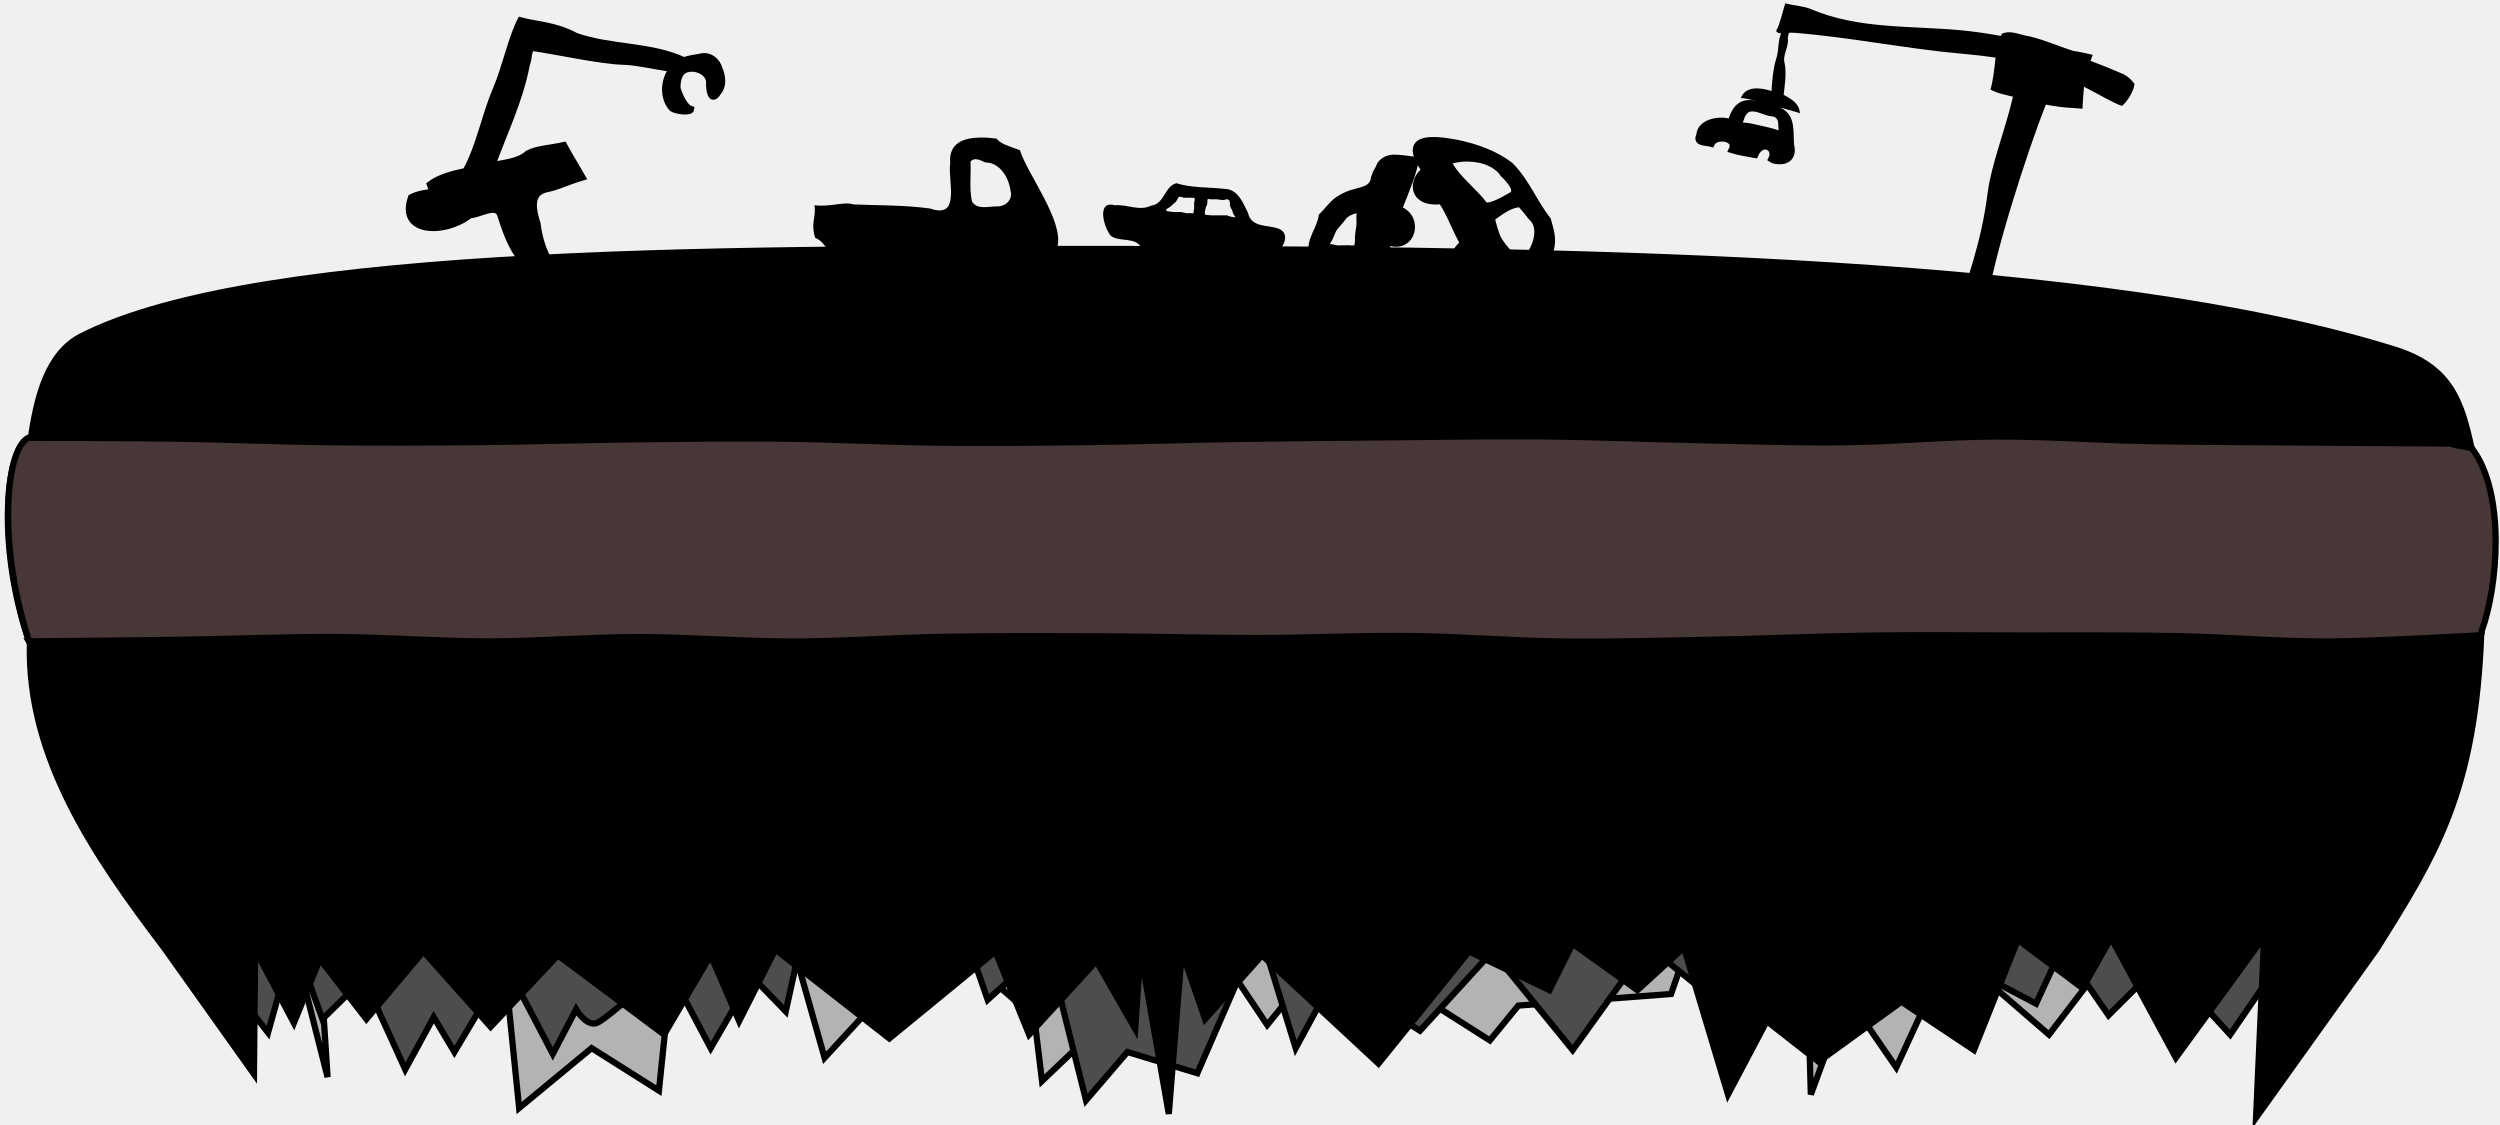
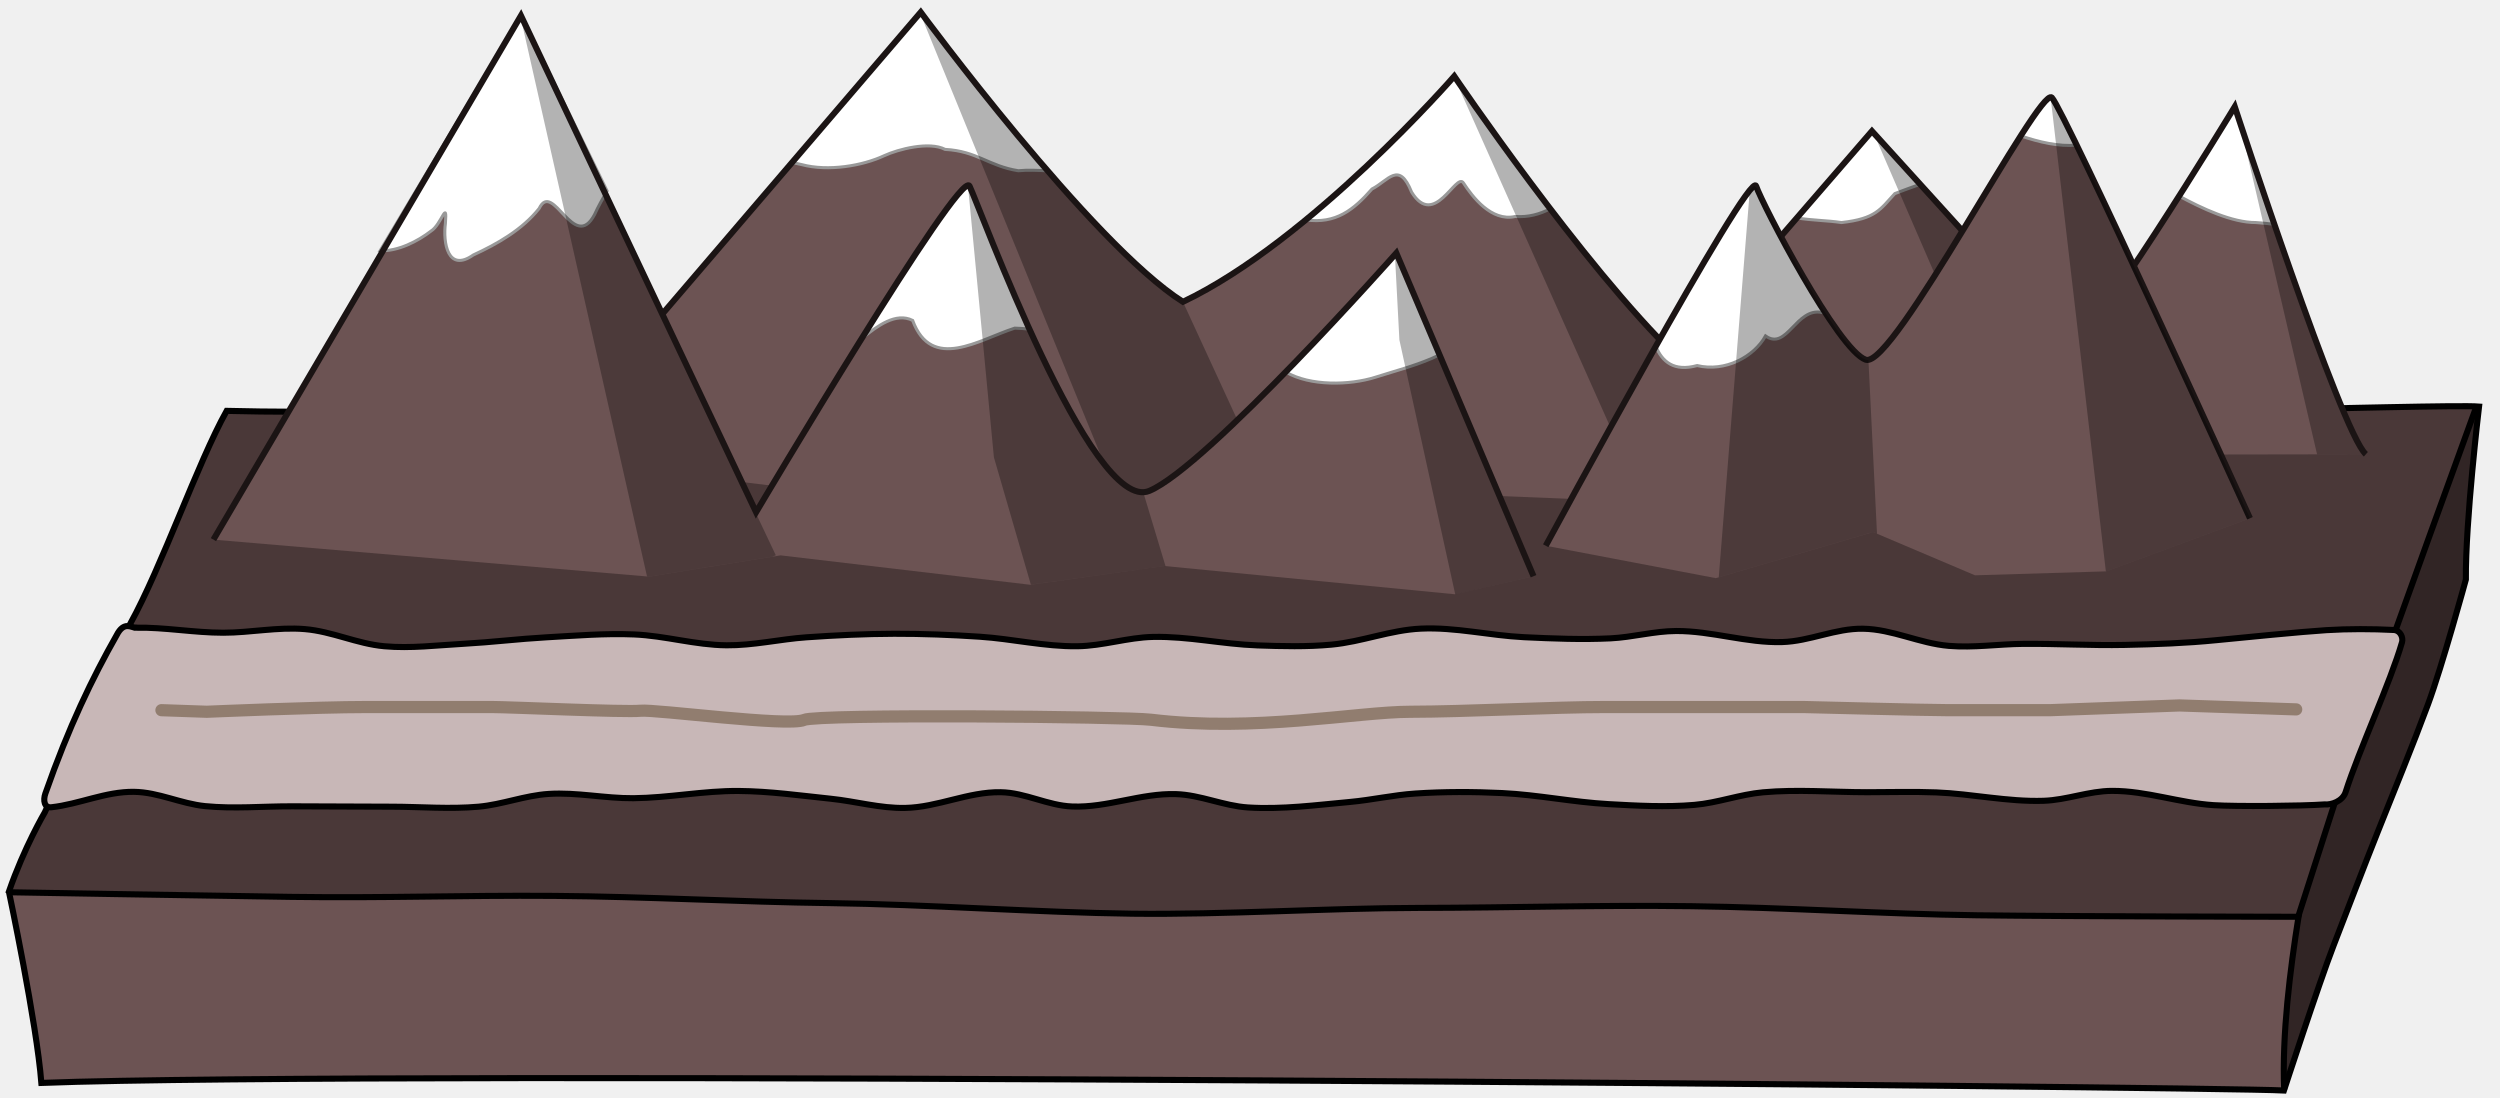
- <svg xmlns="http://www.w3.org/2000/svg" width="800" height="360" id="svg2" version="1.1">
+ <svg xmlns="http://www.w3.org/2000/svg" version="1.1" id="svg2" height="360" width="820">
  <defs id="defs4">
    </defs>
  <g transform="translate(0,-692.3622)" id="layer1">
-     <path style="fill:#b3b3b3;fill-opacity:1;stroke:#000000;stroke-width:2;stroke-linecap:butt;stroke-linejoin:miter;stroke-miterlimit:4;stroke-opacity:1;stroke-dasharray:none" d="m 93.229,991.263 11.597,45.776 -8.668,-134.745 64.995,95.773 4.97,48.869 23.194,-19.176 21.537,13.609 15.025,-144.732 37.988,134.216 36.447,-39.59 30.649,26.6 2.485,20.414 14.91,-14.228 37.275,-33.404 19.88,29.693 21.537,-26.6 49.7,31.548 9.112,-11.135 48.872,-3.712 40.538,-116.63 4.193,148.797 11.597,-31.548 15.738,22.888 17.395,-37.734 31.477,27.218 93.824,-122.55 -1.894,-62.225 c 0,0 -579.482,9.192 -587.057,10.607 -7.575,1.414 -67.316,142.002 -67.316,142.002 z" id="path3954" />
-     <path style="fill:#4d4d4d;fill-opacity:1;stroke:#000000;stroke-width:2;stroke-linecap:butt;stroke-linejoin:miter;stroke-miterlimit:4;stroke-opacity:1;stroke-dasharray:none" d="m 69.207,1001.779 16.567,21.032 8.283,-29.693 9.112,25.362 13.253,-12.99 13.253,29.074 9.112,-16.702 6.627,11.135 16.567,-27.837 14.91,28.455 7.455,-14.228 c 0,0 3.313,5.567 6.627,4.33 3.313,-1.237 22.365,-18.558 22.365,-18.558 l 14.082,26.6 13.253,-22.888 10.768,11.135 25.568,-116.541 39.043,112.829 19.052,-17.321 12.425,49.488 13.253,-15.465 22.365,6.804 19.88,-45.776 11.597,37.734 12.425,-22.888 27.335,17.321 23.194,-25.362 25.679,31.548 24.022,-33.404 19.052,15.465 77.036,-11.753 28.164,14.846 8.283,-17.939 14.91,21.651 17.395,-17.321 21.537,23.507 16.567,-24.125 11.698,-139.437 -680.797,-0.707 z" id="path3184" />
-     <path style="fill:#000000;fill-opacity:1;stroke:#000000;stroke-width:2;stroke-linecap:butt;stroke-linejoin:miter;stroke-miterlimit:4;stroke-opacity:1;stroke-dasharray:none" d="m 370.448,772.057 c -130.63,-0.143 -287.044,-1.321 -344.392,27.906 -10.773,5.49 -14.271,19.223 -16.194,32.781 -7.883,1.136 -11.42,33.653 -0.293,65.75 -0.877,36.284 20.565,67.709 42.964,97.178 l 28.734,40.387 0.367,-39.858 12.41,23.511 8.31,-20.422 14.899,19.192 18.231,-21.652 21.525,24.112 21.525,-22.882 33.972,25.37 14.899,-25.37 9.115,21.051 11.605,-22.91 36.461,28.459 33.935,-27.83 10.799,26.6 21.525,-23.511 12.41,21.652 1.684,-24.741 9.079,51.97 4.173,-51.97 7.431,21.652 18.231,-20.422 37.267,34.638 28.993,-35.868 25.699,12.384 7.431,-14.872 20.72,14.872 14.899,-13.614 14.094,46.994 12.41,-23.483 16.583,12.986 26.504,-19.191 23.209,15.473 14.057,-35.266 20.72,15.473 9.115,-16.075 20.72,38.328 28.258,-38.699 -2.596,57.891 38.483,-53.822 c 19.318,-30.744 31.698,-50.688 33.589,-101.464 -7.529,-17.89 -5.63,-43.648 -3.055,-58.688 -3.31,-15.064 -6.581,-26.145 -24.632,-31.8 C 673.764,775.259 510.992,772.212 370.448,772.057 z" id="path5951" />
-     <path id="rect6480" d="m 9.323,897.609 c 0,0 31.661,-0.279 47.491,-0.499 17.156,-0.237 34.305,-0.986 51.463,-0.884 16.063,0.095 32.091,1.399 48.154,1.398 15.858,-10e-4 31.68,-1.378 47.537,-1.386 16.778,-0.009 33.521,1.441 50.299,1.413 15.978,-0.028 31.919,-1.235 47.893,-1.51 17.07,-0.293 34.15,-0.217 51.224,-0.146 16.462,0.068 32.92,0.57 49.383,0.549 16.196,-0.021 32.385,-0.851 48.579,-0.666 16.137,0.184 32.221,1.571 48.358,1.768 16.717,0.204 33.438,-0.283 50.152,-0.606 16.142,-0.312 32.267,-1.069 48.412,-1.288 15.988,-0.217 31.981,-0.053 47.971,-0.026 16.829,0.028 33.663,-0.137 50.486,0.197 16.003,0.318 31.961,1.755 47.969,1.72 15.759,-0.035 47.209,-1.9 47.209,-1.9 2.592,-0.092 2.215,-0.746 2.215,-1.398 5.254,-14.354 7.701,-44.021 -2.981,-58.353 -2.229,-1.033 -4.572,-0.685 -6.903,-1.696 0,0 -32.106,-0.218 -48.158,-0.352 -16.681,-0.139 -33.367,-0.136 -50.043,-0.47 -15.638,-0.313 -31.248,-1.49 -46.891,-1.438 -16.499,0.055 -32.939,1.666 -49.437,1.848 -16.387,0.18 -32.774,-0.432 -49.157,-0.755 -15.718,-0.31 -31.424,-0.994 -47.146,-1.133 -16.461,-0.146 -32.924,0.168 -49.385,0.31 -16.267,0.14 -32.534,0.273 -48.798,0.531 -15.952,0.253 -31.895,0.806 -47.849,0.999 -15.934,0.193 -31.874,0.336 -47.809,0.158 -16.554,-0.185 -33.085,-1.101 -49.64,-1.276 -15.273,-0.162 -30.55,0.036 -45.823,0.207 -16.845,0.188 -33.68,0.746 -50.525,0.903 -16.121,0.15 -32.247,0.217 -48.368,0.036 -16.361,-0.184 -32.704,-0.906 -49.063,-1.142 -15.707,-0.226 -47.127,-0.262 -47.127,-0.262 -7.511,3.997 -9.666,34.844 0.31,65.152 z" style="fill:#483737;fill-opacity:1;stroke:#000000;stroke-width:2;stroke-miterlimit:4;stroke-opacity:1;stroke-dasharray:none" />
-     <path id="path6485" d="m 376.463,750.995 c -3.831,0.922 -3.761,6.615 -8.062,7.156 -3.759,1.904 -7.728,-0.473 -11.656,-0.094 -5.956,-1.699 -3.563,7.143 -1.25,9.812 3.066,2.125 7.925,0.083 9.938,4 2.468,3.913 7.703,3.588 11.75,4 4.61,0.157 9.282,1.127 13.812,-0.219 3.99,-0.341 7.811,-1.738 11.844,-1.25 1.46,0.008 2.929,-0.035 4.375,-0.25 2.936,-1.274 6.162,-6.788 2.125,-8.531 -3.571,-1.444 -8.912,-0.249 -9.969,-5.125 -1.601,-3.207 -3.206,-7.585 -7.469,-7.688 -5.142,-0.613 -10.487,-0.234 -15.438,-1.812 z m 0.875,4.281 c 0.358,0.17 1.06,0.025 1.312,0.375 0.984,-0.014 1.956,-0.065 2.938,0 1.062,-0.119 0.751,0.808 0.531,1.469 -0.03,0.951 0.12,1.91 -0.156,2.844 0.188,1.092 -0.752,0.454 -1.469,0.625 -1.175,0.138 -2.213,-0.52 -3.375,-0.375 -1.189,0.072 -2.452,-0.037 -3.531,-0.281 -0.95,-0.177 -0.179,-0.763 0.219,-1.031 0.906,-0.294 1.375,-1.152 2.125,-1.688 0.734,-0.467 0.787,-1.318 1.406,-1.938 z m 9.188,0.719 c 0.646,0.203 1.331,0.162 2,0.156 1.14,-0.159 2.271,0.392 3.406,0.156 0.998,-0.549 1.805,0.225 1.625,1.281 -0.047,0.873 0.496,1.567 0.844,2.312 -0.004,0.783 0.688,1.405 0.906,2.031 -0.909,-0.088 -1.812,-0.278 -2.656,-0.656 -1.331,0.009 -2.669,-0.016 -4,0 -1.008,0.086 -1.997,-0.123 -2.969,-0.188 -0.387,-0.748 0.135,-1.826 0.281,-2.688 0.667,-0.688 0.166,-1.649 0.562,-2.406 z" style="fill:#000000;fill-opacity:1;stroke:none" />
-     <path id="path6504" d="m 313.826,736.373 c -5.237,0.045 -10.378,1.644 -9.75,8.25 -0.905,5.442 3.591,17.986 -6.406,14.469 -8.083,-1.126 -16.358,-0.977 -24.562,-1.312 -2.953,-1.022 -7.637,0.919 -12.438,0.25 0.484,4.403 -1.314,5.428 0.188,10.438 4,1.524 4.279,6.956 9.156,7.531 8.385,1.331 16.983,0.66 25.438,1.625 8.391,1.952 16.97,3.515 25.656,2.969 6.507,-0.306 16.248,-0.91 17.219,-9.125 2.328,-8.19 -9.654,-23.521 -11.938,-31.031 -3.498,-1.343 -6.001,-1.885 -7.5,-3.719 -1.556,-0.203 -3.317,-0.359 -5.062,-0.344 z m -1.562,6.938 c 1.037,0.03 2.165,0.635 3.062,1.031 4.643,0.027 7.494,4.861 8.031,9 0.902,2.982 -1.737,5.288 -4.594,5.062 -2.552,0.049 -6.241,1.128 -7.75,-1.625 -0.877,-4.165 -0.248,-8.487 -0.438,-12.719 0.488,-0.581 1.065,-0.768 1.688,-0.75 z" style="fill:#000000;fill-opacity:1;stroke:none" />
-     <path id="path6524" d="m 166.538,698.879 c -2.854,5.461 -4.976,15.37 -7.776,21.905 -3.836,8.952 -5.277,18.179 -9.747,26.317 -4.238,0.886 -8.513,2.024 -11.43,4.248 0.167,0.426 0.434,1.339 0.74,2.431 -2.361,0.286 -4.679,0.649 -6.758,1.722 -4.234,11.83 10.992,11.972 18.786,5.723 3.298,-0.173 8.335,-3.705 9.693,-0.237 1.515,4.636 2.961,9.188 5.807,13.207 0.253,4.869 5.365,7.784 5.31,12.673 0.96,1.851 3.12,2.171 4.329,3.234 7.508,-0.215 4.359,-8.164 1.69,-12.051 -3.059,-4.155 -4.556,-9.1 -5.212,-14.164 -1.195,-3.784 -2.729,-9.629 2.635,-10.91 4.412,-0.911 6.183,-2.178 11.833,-3.854 -1.217,-2.191 -4.36,-7.269 -5.994,-10.324 -3.873,0.88 -8.937,1.165 -11.54,2.674 -3.126,2.765 -7.375,2.797 -11.269,3.798 -0.038,0.01 -0.084,0.016 -0.122,0.026 3.916,-10.717 8.981,-21.131 11.055,-32.345 0.801,-1.941 0.465,-4.53 1.691,-5.279 6.894,0.922 22.069,4.287 29.374,4.434 3.839,0.077 10.517,1.578 15.472,2.306 -0.008,0.012 -0.016,0.025 -0.024,0.037 -2.811,3.51 -3.097,9.164 -0.072,12.602 1.381,0.948 6.02,1.458 6.157,0.258 -2.682,-0.808 -4.375,-6.611 -4.375,-6.611 0,0 -0.39,-4.383 2.18,-5.83 2.57,-1.447 7.611,-0.015 7.992,3.638 -0.19,2.151 0.448,7.238 2.835,3.423 1.865,-2.165 1.424,-5.139 0.407,-7.562 -0.715,-2.658 -3.327,-4.636 -6.119,-3.844 -1.689,0.291 -3.541,0.541 -5.19,1.134 -10.804,-4.986 -23.26,-3.83 -34.586,-7.767 -6.541,-3.614 -12.957,-3.671 -17.772,-5.012 z" style="fill:#000000;fill-opacity:1;stroke:#000000;stroke-width:2;stroke-linecap:butt;stroke-linejoin:miter;stroke-miterlimit:4;stroke-opacity:1;stroke-dasharray:none" />
-     <path id="path6550" d="m 446.059,742.844 c -1.67,0.048 -3.369,0.662 -4.385,2.141 -1.387,3.206 -0.832,1.01 -1.975,4.293 -0.464,4.174 -4.846,3.812 -8.596,5.373 -4.617,2.077 -4.685,3.417 -8.143,6.877 -0.508,3.932 -3.948,7.619 -3.176,11.7 l 22.422,3.51 c 0.774,-1.362 1.46,-2.832 1.576,-4.418 0.385,-1.441 -0.359,-1.812 0.86,-2.364 7.512,2.441 10.084,-8.122 2.985,-10.65 2.28,-5.832 4.769,-11.578 5.378,-15.754 -1.474,-0.222 -5.275,-0.756 -6.945,-0.708 z m -11.757,16.701 c 1.29,-0.133 0.577,2.292 0.764,3.152 0.082,1.492 -0.129,2.953 -0.382,4.418 -0.293,1.527 0.209,3.303 -0.669,4.656 -1.134,0.303 -2.452,-0.017 -3.677,0.096 -1.101,-0.11 -2.31,0.247 -3.319,-0.191 -0.991,-0.273 -3.045,0.072 -2.364,-1.695 0.927,-1.304 1.396,-2.85 2.054,-4.274 1.045,-1.391 2.267,-2.627 3.295,-4.035 1.032,-1.156 2.522,-1.761 4.012,-2.077 0.105,-0.033 0.201,-0.039 0.287,-0.048 z" style="fill:#000000;fill-opacity:1;stroke:#000000;stroke-width:2;stroke-linecap:butt;stroke-linejoin:miter;stroke-miterlimit:4;stroke-opacity:1;stroke-dasharray:none" />
-     <path id="path6562" d="m 457.905,737.213 c -5.006,0.227 -6.846,2.747 -2,9.625 -4.418,3.287 -4.348,10.956 5.375,9.875 2.744,4.12 4.071,8.319 6.906,13.469 -8.686,8.008 2.675,12.389 7.375,9.906 4.436,5.454 12.074,0.803 16.688,-2.188 6.457,-5.642 4.177,-11.025 3.062,-15.156 -4.388,-5.615 -6.99,-12.553 -12.094,-17.562 -4.859,-3.69 -10.913,-5.809 -16.844,-7.062 -3.252,-0.646 -6.193,-1.009 -8.469,-0.906 z m 11.688,5.844 c 1.244,0.014 2.542,0.149 4,0.438 2.63,0.535 6.081,2.245 7.375,4.5 2.022,1.955 4.834,5.054 3.062,6.656 -1.556,0.781 -7.121,4.434 -9,3.281 -2.911,-4.085 -8.624,-8.33 -11.062,-12.781 l -0.531,-1.156 c 2.167,-0.623 4.082,-0.961 6.156,-0.938 z m 20.787,19.198 c 2.928,2.932 1.431,8.437 -1.1,11.896 -3.834,3.311 -7.696,-1.928 -9.781,-5.219 -0.54,-0.852 -2.143,-5.832 -2.068,-6.822 3.914,-2.857 6.016,-4.201 9.014,-4.484 2.085,2.163 3.211,3.972 3.936,4.63 z" style="fill:#000000;fill-opacity:1;stroke:#000000;stroke-width:2;stroke-linecap:butt;stroke-linejoin:miter;stroke-miterlimit:4;stroke-opacity:1;stroke-dasharray:none" />
-     <g id="g5013" transform="translate(100.5528,-73.68004)">
-       <path style="fill:#000000;fill-opacity:1;stroke:none" d="m 470.75,767.081 c -0.946,2.824 -1.669,6.651 -2.938,8.844 0.839,1.477 2.774,0.358 6.062,0.625 18.104,1.471 35.986,5.193 54.094,6.75 3.377,0.29 6.73,0.678 10.062,1.188 -0.419,3.535 -0.744,7.25 -1.625,10.188 2.174,1.29 4.701,1.654 7.188,2.312 -2.248,9.9 -7.004,21.96 -8.094,30.719 -1.904,15.296 -6.507,28.258 -11.5,42.656 6.079,11.164 10.745,-0.751 11.406,-7.188 1.401,-13.251 12.838,-49.013 18.719,-63.656 2.88,0.532 5.767,0.985 8.906,1.094 0.695,0.024 2.812,0.219 2.812,0.219 0,0 0.154,-3.757 0.5,-7.031 4.62,2.361 9.441,5.28 12.125,6.125 1.194,-0.842 3.768,-4.268 4.031,-7.062 -1.008,-1.261 -2.182,-2.481 -3.656,-3.125 -3.429,-1.498 -6.911,-2.91 -10.438,-4.219 0.383,-1.078 0.719,-1.938 0.719,-1.938 0,0 -5.304,-1.221 -6.188,-1.25 -5.335,-1.633 -10.462,-4.113 -15.938,-5.031 -2.251,-0.613 -4.732,-1.508 -7,-0.438 -0.081,0.313 -0.156,0.511 -0.219,0.688 -4.224,-0.781 -8.46,-1.407 -12.719,-1.812 -16.116,-1.533 -32.933,-0.289 -48.094,-6.781 -2.335,-1 -5.082,-1.009 -8.219,-1.875 z" id="path6589" />
-       <path style="fill:#000000;fill-opacity:1;stroke:none" d="m 470,775.612 c -1.884,2.81 -1.106,6.355 -2.22,9.423 -0.916,2.869 -1.291,7.15 -1.447,10.119 -3.846,-1.162 -8.326,-1.634 -9.834,2.293 4.25,0.142 9.397,2.838 13.628,3.245 2.853,0.939 3.364,0.911 5.292,1.584 -0.187,-3.17 -2.803,-4.584 -5.202,-5.89 0.324,-2.989 0.96,-6.609 0.344,-9.959 -0.862,-2.829 1.442,-5.39 0.972,-8.13 0.29,-2.276 1.568,-3.674 -1.534,-2.684 z" id="path6612" />
-       <path style="fill:#000000;fill-opacity:1;stroke:#000000;stroke-width:2;stroke-linecap:butt;stroke-linejoin:miter;stroke-miterlimit:4;stroke-opacity:1;stroke-dasharray:none" d="m 459.344,799.05 c -3.622,0.015 -4.977,2.62 -6.094,6.125 -3.258,-1.248 -9.823,-0.189 -10,4.188 -1.319,2.628 2.279,2.185 3.875,2.688 1.372,-2.951 8.471,-1.964 6.469,2 2.565,0.815 5,1.051 7.5,1.562 2.134,-4.976 7.043,-2.296 5.188,1.344 0.859,0.542 0.779,0.451 1.719,0.594 2.906,0.443 5.597,-1.088 4.562,-5 -0.37,-3.76 0.646,-9.106 -3.656,-11.062 -3.102,-1.411 -4.578,-2.039 -8.812,-2.406 -0.262,-0.023 -0.509,-0.032 -0.75,-0.031 z m 0.531,1.656 c 0.634,-0.046 1.305,0.05 1.906,0.188 1.724,0.429 3.321,1.346 5.125,1.438 1.442,0.182 2.478,1.561 2.562,2.969 -0.02,1.598 0.287,2.152 0.062,3.781 -1.637,-0.526 -3.792,-1.203 -5.594,-1.562 -2.255,-0.45 -4.445,-1.202 -6.75,-1.25 -0.426,-0.069 -0.858,-0.215 -1.188,-0.5 0.432,-1.566 0.84,-3.302 2.125,-4.406 0.504,-0.424 1.116,-0.611 1.75,-0.656 z" id="path6618" />
+     <g id="g4752" transform="translate(0,59.00049)">
+       <path id="path10387" d="m 2.92,925.812 c 5,-14.5 11.781,-26.011 11.781,-26.011 L 42.665,838.058 c 10.5,-19 22.173,-52.931 31.673,-69.931 50.205,1.414 248.716,-2.321 455.022,0.846 135.632,2.082 271.43,-3.252 283.763,-2.26 0,0 -4.49,37.851 -4.318,56.736 0,0 -7.708,28.258 -12.435,40.984 -4.928,13.268 -11.305,28.866 -16.556,42.01 -4.423,11.071 -10.138,26.025 -14.435,37.146 -4.923,12.738 -16.249,47.454 -16.249,47.454 -21.5,-1.25 -625.255,-6.727 -735.563,-2.484 -1.5,-19.5 -10.646,-62.746 -10.646,-62.746 z" style="fill:#4a3838;fill-opacity:1;stroke:none" />
+       <path id="path11497" d="m 812.064,767.251 -15.594,43 -14.562,40.531 -15.094,42.75 -13.031,40.531 c 4e-4,0 0.125,0 0.125,0 -2.748,17.24 -5.433,38.694 -4.688,56.688 0.277,-0.849 11.295,-34.578 16.156,-47.156 4.297,-11.12 10.014,-26.085 14.438,-37.156 5.251,-13.144 11.634,-28.732 16.562,-42 4.727,-12.727 12.438,-41 12.438,-41 -0.16,-17.597 3.594,-50.468 4.125,-55.031 -0.337,-0.539 -0.639,-0.941 -0.875,-1.156 z m -62.844,223.531 -3.031,0.156 c 1.058,0.03 2.482,0.067 2.938,0.094 0,0 0.091,-0.241 0.094,-0.25 z" style="fill:#312525;fill-opacity:1;stroke:none" />
+       <path id="path11492" d="m 3.189,926.032 -0.094,0.656 c 0.534,2.537 9.015,42.98 10.469,61.875 107.539,-4.136 684.493,0.958 732.625,2.375 l 3.031,-0.156 c -4.3e-4,-0.01 4.2e-4,-0.021 0,-0.031 -0.746,-17.994 1.939,-39.447 4.688,-56.688 0,0 -75.42,-0.105 -105.5,-0.5 -31.209,-0.41 -62.353,-2.567 -93.562,-2.969 -30.75,-0.396 -58.685,0.506 -89.438,0.562 -30.379,0.056 -63.592,2.28 -93.969,1.906 -30.884,-0.38 -68.116,-3.083 -99,-3.469 -30.238,-0.378 -60.48,-2.155 -90.719,-2.375 -30.903,-0.225 -55.443,0.748 -86.344,0.312 -30.737,-0.433 -92.188,-1.5 -92.188,-1.5 z" style="fill:#6c5353;fill-opacity:1;stroke:none" />
+       <path style="fill:none;stroke:#000000;stroke-width:2;stroke-linecap:butt;stroke-linejoin:miter;stroke-miterlimit:4;stroke-opacity:1;stroke-dasharray:none" d="m 2.92,925.812 c 5,-14.5 11.781,-26.011 11.781,-26.011 L 42.665,838.058 c 10.5,-19 22.173,-52.931 31.673,-69.931 50.205,1.414 248.716,-2.321 455.022,0.846 135.632,2.082 271.43,-3.252 283.763,-2.26 0,0 -4.49,37.851 -4.318,56.736 0,0 -7.708,28.258 -12.435,40.984 -4.928,13.268 -11.305,28.866 -16.556,42.01 -4.423,11.071 -10.138,26.025 -14.435,37.146 -4.923,12.738 -16.249,47.454 -16.249,47.454 -21.5,-1.25 -625.255,-6.727 -735.563,-2.484 -1.5,-19.5 -10.646,-62.746 -10.646,-62.746 z" id="path11505" />
+       <path id="path10389" d="m 3.177,926.023 c 0,0 61.47,1.08 92.207,1.513 30.9,0.435 55.437,-0.548 86.34,-0.324 30.239,0.22 60.482,1.995 90.719,2.373 30.884,0.386 68.116,3.092 98.999,3.472 30.377,0.374 63.587,-1.846 93.966,-1.901 30.752,-0.057 58.677,-0.958 89.426,-0.562 31.21,0.402 62.38,2.57 93.589,2.98 30.08,0.395 105.495,0.496 105.495,0.496 -2.75,17.25 -5.461,38.701 -4.711,56.701" style="fill:none;stroke:#000000;stroke-width:2;stroke-linecap:butt;stroke-linejoin:miter;stroke-miterlimit:4;stroke-opacity:1;stroke-dasharray:none" />
+       <path id="path10391" d="m 753.726,934.297 13.084,-40.763 15.084,-42.763 14.584,-40.514 15.584,-43.013" style="fill:none;stroke:#000000;stroke-width:2;stroke-linecap:butt;stroke-linejoin:miter;stroke-miterlimit:4;stroke-opacity:1;stroke-dasharray:none" />
+       <path id="path6810" d="m 44.479,839.237 c -1.364,0.024 -3.807,-2.262 -6.228,2.486 -7.969,14.061 -15.659,29.923 -23.381,51.944 -0.765,2.222 -0.369,4.716 1.993,4.477 9.123,-1.001 17.801,-5.19 27.072,-5.062 8.055,0.11 15.356,3.894 23.342,4.688 9.434,0.938 19.021,0.031 28.538,0.062 10.905,0.036 21.823,0.102 32.729,0.125 9.464,0.02 19.016,0.844 28.413,0 7.841,-0.704 15.139,-3.68 23.007,-4.188 9.255,-0.597 18.495,1.491 27.784,1.406 11.551,-0.105 22.98,-2.465 34.531,-2.375 10.182,0.079 20.255,1.514 30.34,2.562 8.123,0.845 16.065,3.162 24.264,3 10.688,-0.212 20.657,-5.335 31.346,-5.156 8.103,0.136 15.374,4.375 23.468,4.688 11.469,0.443 22.554,-4.42 34.028,-4.062 8.11,0.253 15.548,3.86 23.635,4.375 11.151,0.71 22.374,-0.801 33.483,-1.812 7.162,-0.652 14.144,-2.27 21.33,-2.75 9.488,-0.634 19.075,-0.622 28.58,-0.156 11.693,0.573 23.14,2.968 34.824,3.625 9.358,0.526 18.838,1.049 28.161,0.25 7.698,-0.66 14.854,-3.429 22.546,-4.125 11.268,-1.019 22.719,-0.038 34.07,-0.031 7.582,0.005 15.184,-0.243 22.755,0.062 11.781,0.475 23.414,3.133 35.201,2.75 7.627,-0.248 14.827,-3.233 22.462,-3.25 11.299,-0.025 22.058,3.962 33.316,4.688 7.426,0.479 28.958,0.279 36.378,-0.25 2.152,0.218 5.923,-1.001 6.908,-4.088 4.42,-13.849 14.676,-35.917 18.491,-49.107 0.438,-1.514 -0.543,-3.882 -2.668,-4.016 -7.378,-0.371 -14.786,-0.393 -22.145,0.055 -7.464,0.455 -28.62,2.541 -36.043,3.281 -9.945,0.992 -20.017,1.355 -30.047,1.562 -11.116,0.23 -22.238,-0.439 -33.357,-0.344 -8.132,0.07 -16.308,1.338 -24.39,0.656 -9.663,-0.815 -18.439,-5.464 -28.161,-5.625 -9.043,-0.15 -17.446,4.11 -26.485,4.375 -11.698,0.344 -23.076,-3.669 -34.782,-3.625 -7.235,0.027 -14.278,2.051 -21.498,2.406 -9.442,0.464 -18.928,0.076 -28.371,-0.375 -11.329,-0.541 -22.53,-3.337 -33.86,-2.812 -10.045,0.465 -19.349,4.317 -29.334,5.25 -8.03,0.751 -16.222,0.534 -24.306,0.25 -11.457,-0.402 -22.73,-3.018 -34.196,-2.781 -8.397,0.174 -16.452,2.957 -24.85,3.062 -10.744,0.134 -21.271,-2.418 -31.975,-3.125 -9.349,-0.618 -18.733,-0.997 -28.119,-0.969 -9.581,0.028 -19.166,0.49 -28.706,1.156 -8.795,0.614 -17.442,2.703 -26.275,2.625 -10.246,-0.091 -20.11,-3.134 -30.34,-3.562 -9.529,-0.399 -19.104,0.409 -28.622,0.938 -9.088,0.505 -18.109,1.626 -27.197,2.125 -8.672,0.476 -17.433,1.587 -26.066,0.812 -8.996,-0.808 -17.103,-4.874 -26.108,-5.625 -8.881,-0.741 -17.799,1.187 -26.736,1.188 -9.59,10e-4 -19.202,-1.822 -28.748,-1.656 z" style="fill:#c8b7b7;stroke:#000000;stroke-width:2;stroke-linecap:butt;stroke-linejoin:miter;stroke-miterlimit:4;stroke-opacity:1;stroke-dasharray:none" />
+       <path id="path4800" d="m 753.149,866.043 -38.27,-1.298 -42.522,1.557 c 0,0 -26.222,0 -33.309,0 -7.087,0 -47.483,-1.038 -47.483,-1.038 0,0 -48.9,0 -65.2,0 -16.3,0 -46.066,1.533 -63.783,1.557 -17.458,0.024 -51.158,6.736 -85.06,2.614 -8.629,-1.049 -109.385,-1.906 -113.75,0.05 -5.174,2.319 -48.765,-3.519 -53.726,-3 -4.961,0.519 -42.992,-1.221 -48.661,-1.221 -5.67,0 -24.804,0 -41.105,0 -16.3,0 -52.444,1.557 -52.444,1.557 l -14.883,-0.519" style="fill:none;stroke:#917d6f;stroke-width:4;stroke-linecap:round;stroke-linejoin:round;stroke-miterlimit:4;stroke-opacity:1;stroke-dasharray:none;stroke-dashoffset:0" />
+       <path id="path3545" d="m 776,782.362 c -8,-7 -43,-114 -43,-114 0,0 -51,84 -55,79 -4,-5 -64,-71 -64,-71 l -64,74 c -31,-30 -73,-92 -73,-92 0,0 -47,54 -89,74 -30,-19 -86,-95 -86,-95 l -125,146 171.655,20.949 63.532,-11.467 122.814,4.952 26.997,-15.077 z" style="fill:#6c5353;stroke:none" />
+       <path id="path3850" transform="translate(0,692.3622)" d="m 302,-55 -42.188,49.281 c 1.09,0.23 2.157,0.46 3.188,0.719 8.625,2.307 19.923,0.398 27.031,-2.938 C 294.618,-10.057 304.785,-12.7 310,-10 c 10.505,0.565 14.264,5.463 24,7 3.18,-0.302 6.439,-0.134 9.656,0.031 C 321.513,-28.562 302,-55 302,-55 z m 175,21 c 0,0 -21.667,24.884 -48.719,47.125 C 438.162,14.5 443.955,9.888 450,3 c 5.417,-2.764 8.847,-9.364 13,1 7.486,12.224 14.62,-6.62 17,-3 2.901,4.471 9.161,12.806 17,11 4.258,0.322 8.086,-0.746 11.469,-2.531 C 490.836,-13.587 477,-34 477,-34 z m 256,10 c 0,0 -8.196,13.496 -18.25,29.312 7.423,4.006 17.357,8.732 25.25,8.688 1.818,0.089 3.878,0.346 6,0.594 C 738.698,-6.59 733,-24 733,-24 z m -119,8 -24.625,28.469 C 594.156,13.298 599.313,13.282 604,14 615.344,12.726 616.712,9.667 621.5,4.5 624.379,3.437 627.083,2.365 629.812,1.438 623.768,-5.222 614,-16 614,-16 z" style="fill:#ffffff;stroke:#999999;stroke-width:1;stroke-linecap:butt;stroke-linejoin:miter;stroke-miterlimit:4;stroke-opacity:1;stroke-dasharray:none" />
+       <path id="path3858" transform="translate(0,692.3622)" d="m 301.938,-54.375 68.481,167.69 53.926,5.563 L 388,40 C 358.811,21.514 305.42,-50.377 302.531,-54.281 z M 477,-34 c 0,0 -0.09,0.121 -0.094,0.125 L 532.344,90.406 576.75,90.344 565.625,39.938 550,58 C 519,28 477,-34 477,-34 z M 734.531,-19.375 760,90.031 776,90 C 769,83.875 741.34,1.201 734.531,-19.375 z m -120,3.969 39.531,91.156 18.5,-26.969 c -15.287,-17.18 -57.153,-63.221 -58.031,-64.188 z" style="opacity:0.3;fill:#000000;stroke:none" />
+       <path style="fill:none;stroke:#1b1414;stroke-width:2;stroke-linecap:butt;stroke-linejoin:miter;stroke-miterlimit:4;stroke-opacity:1;stroke-dasharray:none" d="m 776,782.362 c -8,-7 -43,-114 -43,-114 0,0 -51,84 -55,79 -4,-5 -64,-71 -64,-71 l -64,74 c -31,-30 -73,-92 -73,-92 0,0 -47,54 -89,74 -30,-19 -86,-95 -86,-95 L 177,783.362" id="path3856" />
+       <path transform="translate(0,692.3622)" id="path3543" d="m 70,118 101,-171.125 77,162.125 c 0,0 67,-113 70,-107 3,6 40,108 59,100 19,-8 81,-78 81,-78 l 45,106 -25.735,5.926 -95.408,-9.283 -43.865,6.17 -82.002,-9.658 -43.141,6.975 z" style="fill:#6c5353;stroke:none" />
+       <path id="path4315" transform="translate(0,692.3622)" d="m 170.875,-54 -46.188,77.219 c 5.759,0.299 12.434,-3.122 16.688,-6.438 3.445,-2.135 5.345,-10.674 4.719,-2.531 -0.832,6.352 0.768,16.263 9.156,10.375 7.932,-3.647 16.073,-8.309 21.594,-15.25 4.537,-9.451 11.454,14.766 18.188,1.969 1.184,-2.629 2.645,-5.174 4.094,-7.719 z" style="fill:#ffffff;stroke:#999999;stroke-width:1px;stroke-linecap:butt;stroke-linejoin:miter;stroke-opacity:1" />
+       <path style="fill:#6c5353;stroke:none" d="m 507,812.362 c 0,0 67,-124 69,-118 2,6 27,54 36,57 9,3 57,-90 61,-86 4,4 65,138 65,138 l -47.199,17.404 -43,1.297 -33.429,-14.188 -51.586,15.118 z" id="path3820" />
+       <path id="path3824" transform="translate(0,692.3622)" d="m 317.531,1.781 c -3.173,0.559 -19.118,24.944 -34.938,50.312 5.26,-4.269 11.233,-8.723 16.75,-6 6.257,16.905 21.767,6.308 33.5,2.531 1.618,0.031 3.214,0.163 4.812,0.344 C 327.421,26.403 319.337,4.673 318,2 317.906,1.812 317.746,1.743 317.531,1.781 z M 458,24 c 0,0 -17.24,19.436 -36.312,39 8.064,4.731 21.018,4.379 29.375,1.75 6.391,-2.068 14.404,-4.036 21.125,-7.375 L 458,24 z" style="fill:#ffffff;fill-opacity:1;stroke:#999999;stroke-width:1;stroke-linecap:butt;stroke-linejoin:miter;stroke-miterlimit:4;stroke-opacity:1;stroke-dasharray:none" />
+       <path id="path4324" transform="translate(0,692.3622)" d="m 170.719,-53.562 41.5,183.625 0.625,0.062 40.562,-6.562 1.062,-0.438 z M 317.5,2 l 8.5,89 12.125,41.781 43.719,-6.125 0.312,0.031 0.125,-0.031 L 375,102.5 l -0.031,-0.062 c -0.248,0.008 -0.497,-0.009 -0.75,-0.031 -0.03,-0.003 -0.063,0.003 -0.094,0 -0.608,-0.063 -1.242,-0.206 -1.875,-0.438 -0.256,-0.094 -0.522,-0.223 -0.781,-0.344 -0.278,-0.129 -0.562,-0.279 -0.844,-0.438 -0.06,-0.034 -0.127,-0.059 -0.188,-0.094 -0.129,-0.075 -0.245,-0.169 -0.375,-0.25 -0.269,-0.167 -0.54,-0.339 -0.812,-0.531 -0.069,-0.048 -0.15,-0.075 -0.219,-0.125 -0.225,-0.163 -0.429,-0.352 -0.656,-0.531 -0.205,-0.162 -0.418,-0.325 -0.625,-0.5 -0.259,-0.219 -0.52,-0.448 -0.781,-0.688 -0.059,-0.054 -0.128,-0.101 -0.188,-0.156 -0.276,-0.256 -0.534,-0.535 -0.812,-0.812 -0.037,-0.037 -0.088,-0.056 -0.125,-0.094 -0.06,-0.06 -0.128,-0.126 -0.188,-0.188 -0.505,-0.515 -1.019,-1.076 -1.531,-1.656 -0.133,-0.15 -0.273,-0.283 -0.406,-0.438 -0.522,-0.605 -1.034,-1.27 -1.562,-1.938 -0.501,-0.632 -0.994,-1.316 -1.5,-2 -0.187,-0.253 -0.375,-0.49 -0.562,-0.75 -0.745,-1.031 -1.498,-2.088 -2.25,-3.219 -0.048,-0.073 -0.108,-0.146 -0.156,-0.219 -0.728,-1.099 -1.456,-2.256 -2.188,-3.438 -0.657,-1.061 -1.341,-2.162 -2,-3.281 -0.125,-0.213 -0.25,-0.442 -0.375,-0.656 -0.785,-1.347 -1.56,-2.739 -2.344,-4.156 -0.473,-0.855 -0.966,-1.748 -1.438,-2.625 -0.198,-0.368 -0.396,-0.753 -0.594,-1.125 -0.177,-0.333 -0.354,-0.664 -0.531,-1 -0.711,-1.351 -1.42,-2.737 -2.125,-4.125 -0.773,-1.523 -1.55,-3.069 -2.312,-4.625 -0.204,-0.415 -0.422,-0.833 -0.625,-1.25 -0.347,-0.714 -0.687,-1.438 -1.031,-2.156 -0.503,-1.049 -1.004,-2.101 -1.5,-3.156 -0.454,-0.967 -0.896,-1.937 -1.344,-2.906 -0.025,-0.055 -0.068,-0.101 -0.094,-0.156 -0.372,-0.807 -0.727,-1.6 -1.094,-2.406 -0.597,-1.309 -1.168,-2.605 -1.75,-3.906 -0.822,-1.841 -1.618,-3.629 -2.406,-5.438 -0.603,-1.382 -1.17,-2.741 -1.75,-4.094 -0.397,-0.926 -0.771,-1.81 -1.156,-2.719 -0.814,-1.918 -1.617,-3.803 -2.375,-5.625 -1.001,-2.408 -1.954,-4.69 -2.844,-6.875 -0.061,-0.15 -0.096,-0.226 -0.156,-0.375 -2.149,-5.286 -3.711,-9.257 -5.031,-12.562 C 320.139,7.125 319.774,6.221 319.406,5.313 L 319.375,5.25 z m 140.156,22.375 c -0.012,0.013 -0.109,0.138 -0.125,0.156 L 459,52.5 477.312,135.938 503,130 468.156,47.906 468,47.562 z" style="opacity:0.297;fill:#000000;fill-opacity:1;stroke:none" />
+       <path style="fill:none;stroke:#1b1414;stroke-width:2;stroke-linecap:butt;stroke-linejoin:miter;stroke-miterlimit:4;stroke-opacity:1;stroke-dasharray:none" d="m 70,118 100.875,-171.875 77.125,162.875 c 0,0 67,-113 70,-107 3,6 40,108 59,100 19,-8 81,-78 81,-78 l 45,106" id="path4440" transform="translate(0,692.3622)" />
+       <path id="path3843" transform="translate(0,692.3622)" d="m 672.781,-27.125 c -1.274,-0.242 -5.007,4.884 -10,12.688 6.059,2.055 12.596,3.593 18.344,3.031 C 676.815,-20.265 673.788,-26.212 673,-27 c -0.062,-0.062 -0.135,-0.109 -0.219,-0.125 z M 575.625,1.812 c -2.644,0.836 -17.39,25.941 -32.531,52.781 2.126,5.102 5.997,8.369 13.562,6.312 9.23,2.202 18.673,-2.906 22.438,-9.719 7.029,4.979 10.037,-9.486 18.531,-7.688 0.262,-0.135 0.495,-0.296 0.75,-0.438 C 588.339,27.56 577.302,5.906 576,2 575.938,1.813 575.81,1.754 575.625,1.812 z" style="fill:#ffffff;stroke:#999999;stroke-width:1;stroke-linecap:butt;stroke-linejoin:miter;stroke-miterlimit:4;stroke-opacity:1;stroke-dasharray:none" />
+       <path id="path3822" d="m 507,812.362 c 0,0 67,-124 69,-118 2,6 27,54 36,57 9,3 57,-90 61,-86 4,4 65,138 65,138" style="fill:none;stroke:#1b1414;stroke-width:2;stroke-linecap:butt;stroke-linejoin:miter;stroke-miterlimit:4;stroke-opacity:1;stroke-dasharray:none" />
+       <path id="path3874" transform="translate(0,692.3622)" d="m 672.781,-27.125 c -0.056,-0.011 -0.122,0.021 -0.188,0.031 l 18.125,155.5 0.094,0 L 738,111 c 0,0 -61,-134 -65,-138 -0.062,-0.062 -0.135,-0.109 -0.219,-0.125 z m -97.375,29.062 c -0.352,0.218 -0.851,0.715 -1.469,1.469 L 563.75,130.344 614.375,115.5 l 1.281,0.562 -2.812,-57.031 C 612.539,59.09 612.248,59.083 612,59 603.267,56.089 579.544,10.915 576.312,2.75 l -0.906,-0.812 z" style="opacity:0.3;fill:#000000;stroke:none" />
    </g>
  </g>
</svg>
